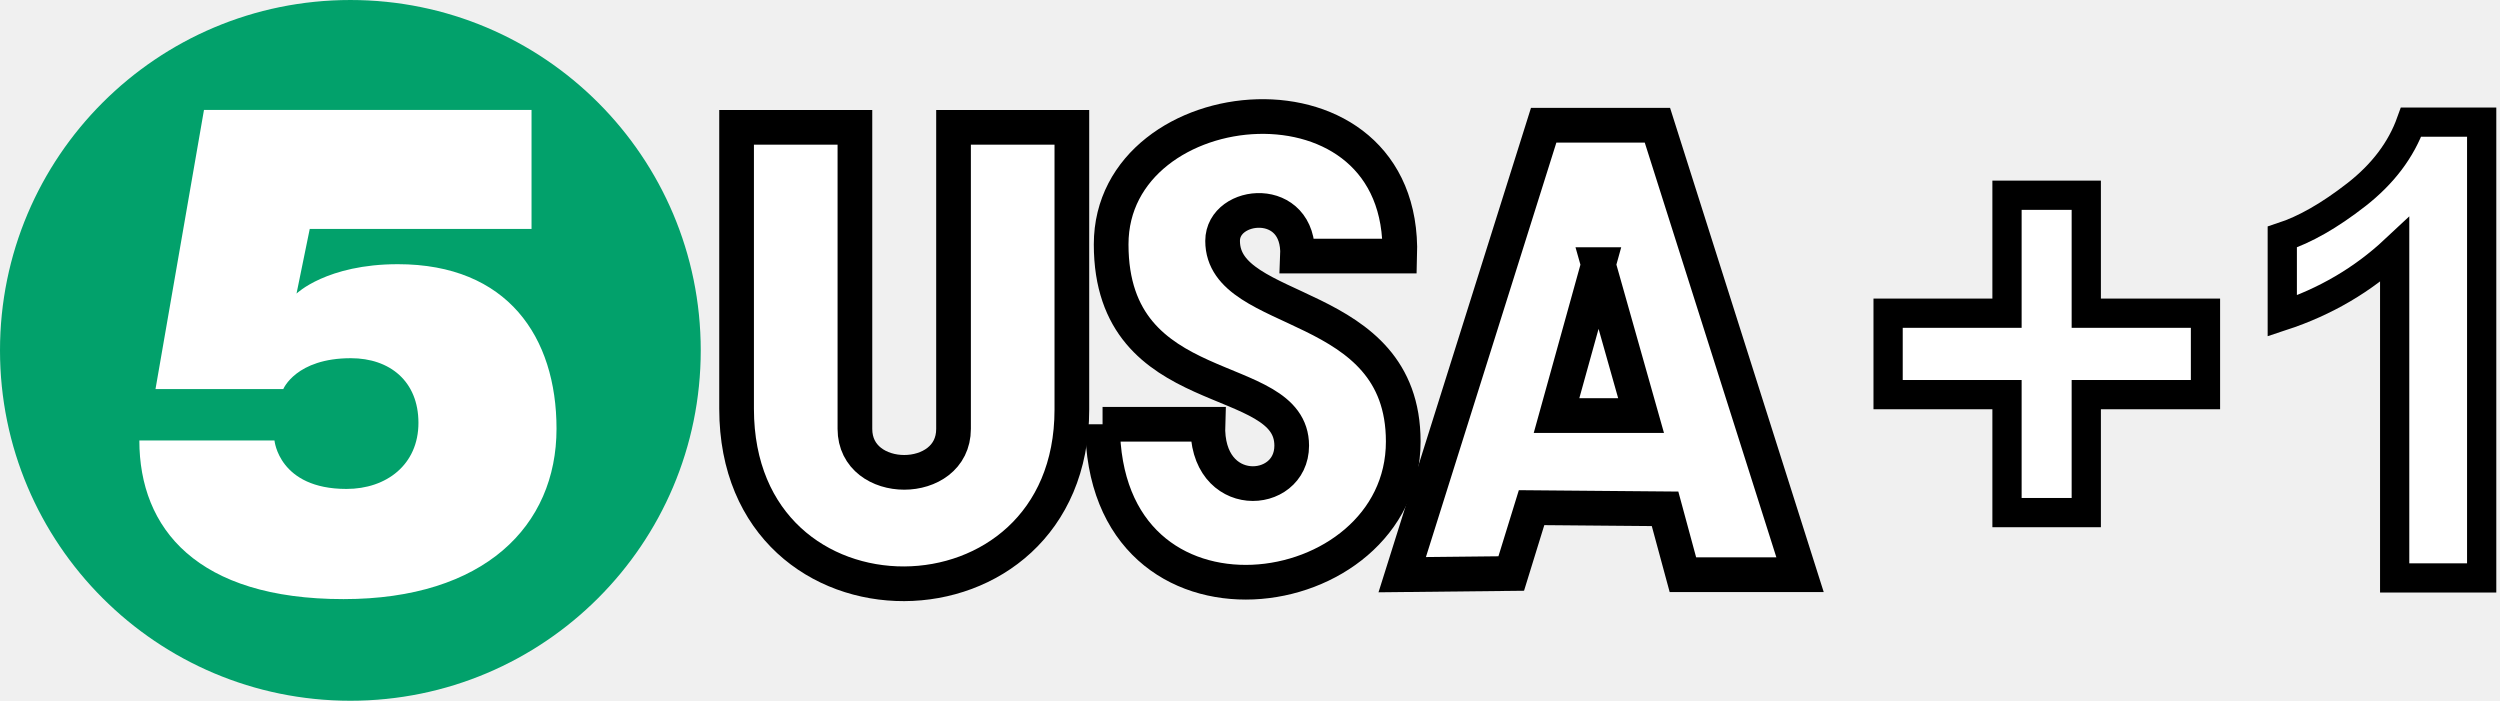
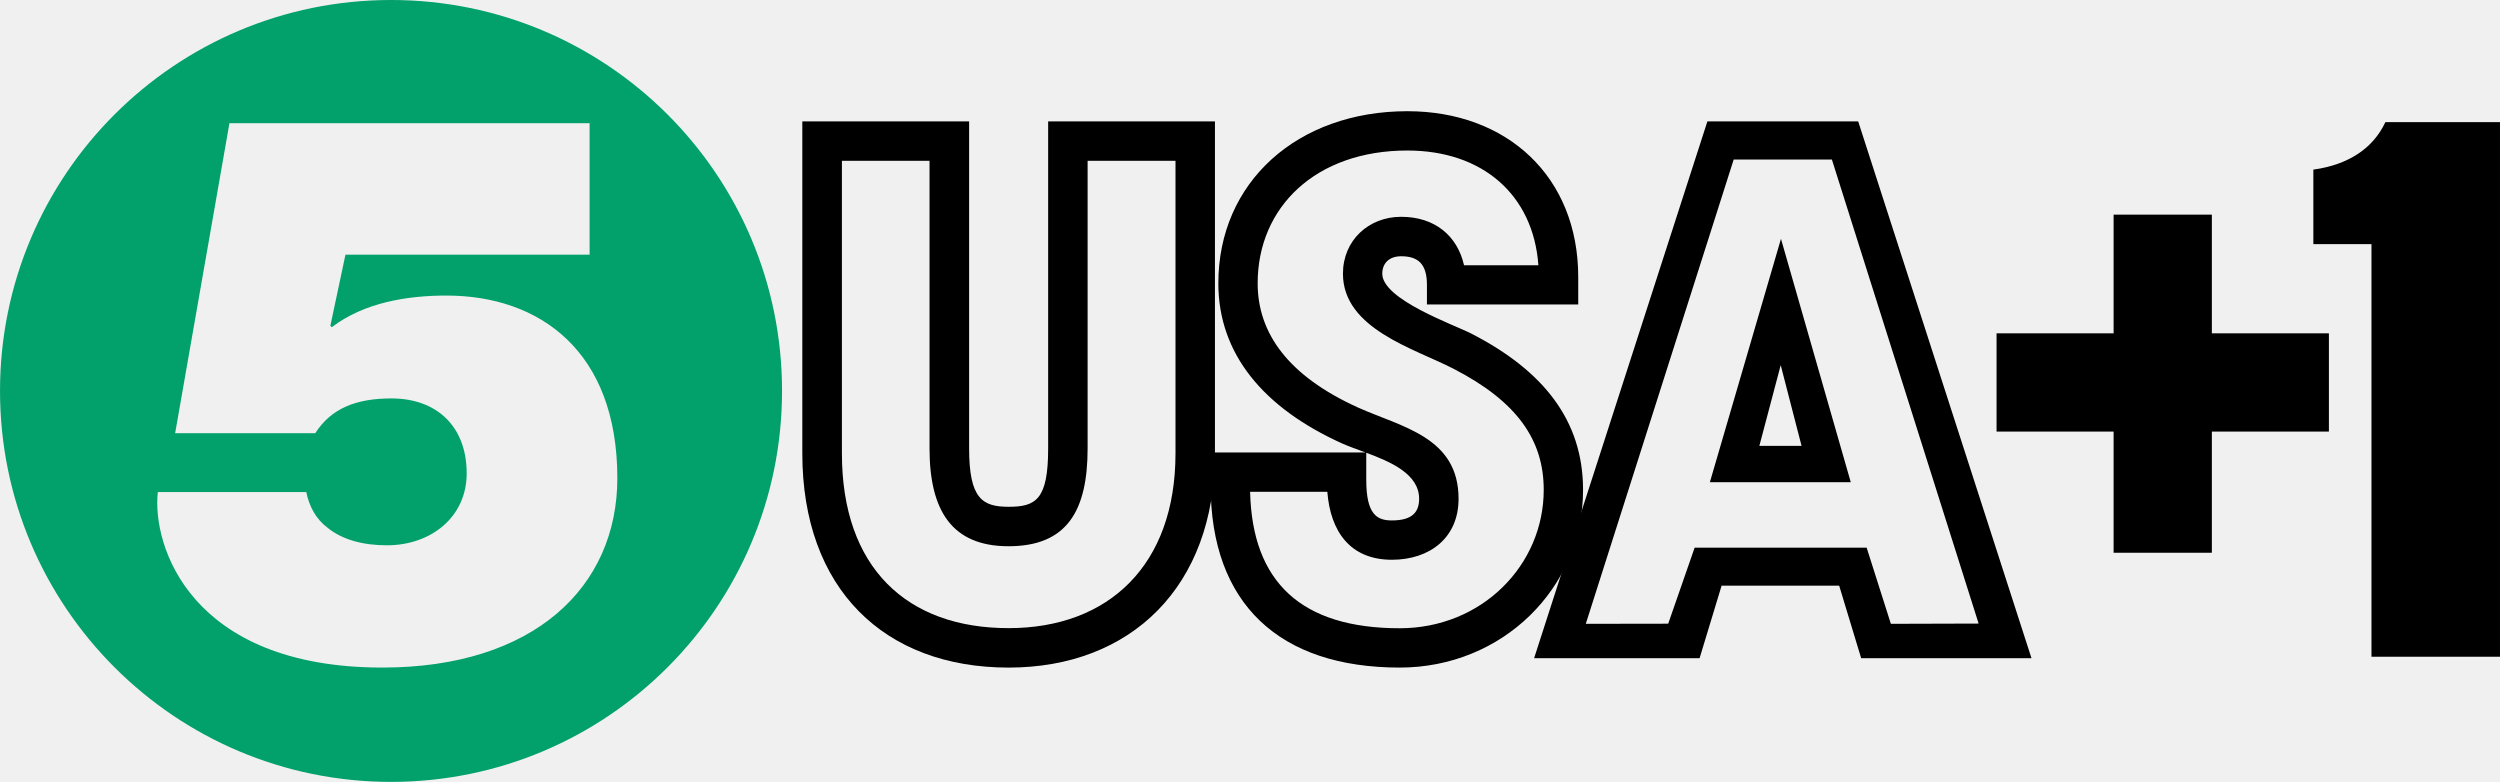
- <svg xmlns="http://www.w3.org/2000/svg" xmlns:xlink="http://www.w3.org/1999/xlink" version="1.1" width="272.37" height="76.344" id="svg2">
-   <defs id="defs4">
-     <radialGradient cx="398.77" cy="184.703" r="34" fx="398.77" fy="184.703" id="radialGradient2970" xlink:href="#linearGradient2933" gradientUnits="userSpaceOnUse" gradientTransform="matrix(-1,-1.06286e-5,-3.26933e-7,-1,802,364.729)" />
-     <radialGradient cx="398.77" cy="184.703" r="34" fx="398.77" fy="184.703" id="radialGradient2939" xlink:href="#linearGradient2933" gradientUnits="userSpaceOnUse" gradientTransform="matrix(-1,-1.06286e-5,-3.26933e-7,-1,802,364.729)" />
-     <linearGradient id="linearGradient2933">
-       <stop id="stop2935" style="stop-color:#cc1d3c;stop-opacity:1" offset="0" />
-       <stop id="stop2957" style="stop-color:#cd1e3b;stop-opacity:1" offset="0.1" />
-       <stop id="stop2955" style="stop-color:#c81e3b;stop-opacity:1" offset="0.2" />
-       <stop id="stop2953" style="stop-color:#c61d3a;stop-opacity:1" offset="0.3" />
-       <stop id="stop2951" style="stop-color:#c41d38;stop-opacity:1" offset="0.397" />
-       <stop id="stop2949" style="stop-color:#c01d38;stop-opacity:1" offset="0.5" />
-       <stop id="stop2947" style="stop-color:#b91b37;stop-opacity:1" offset="0.6" />
-       <stop id="stop2945" style="stop-color:#b21736;stop-opacity:1" offset="0.7" />
-       <stop id="stop2943" style="stop-color:#a51731;stop-opacity:1" offset="0.8" />
-       <stop id="stop2941" style="stop-color:#931129;stop-opacity:1" offset="0.9" />
-       <stop id="stop2937" style="stop-color:#7f0120;stop-opacity:1" offset="1" />
-     </linearGradient>
-   </defs>
-   <g transform="translate(-206.7145,-427.2144)" id="layer1">
-     <rect width="1" height="0" x="157.638" y="288.577" id="rect3372" style="fill:#ff0000;fill-opacity:1;fill-rule:nonzero;stroke:#ff0000;stroke-width:2.8;stroke-linecap:round;stroke-linejoin:miter;stroke-miterlimit:4;stroke-opacity:1;stroke-dasharray:none;stroke-dashoffset:0" />
-     <path d="m 282,358.898 a 16.625,16.625 0 1 1 -33.25,0 16.625,16.625 0 1 1 33.25,0 z" transform="matrix(2.296057,0,0,2.296057,-364.4296,-358.6635)" id="path3067" style="fill:#02a16b;fill-opacity:1;stroke:none" />
-     <path d="m 264.624,452.158 0,-12.963 -35.687,0 -5.281,30.406 13.923,0 c 0,0 1.379,-3.361 7.362,-3.361 4.254,0 7.362,2.525 7.362,7.041 0,4.547 -3.474,7.202 -7.842,7.202 -7.371,0 -7.842,-5.281 -7.842,-5.281 l -14.723,0 c 0,9.625 6.308,17.284 22.245,17.284 15.31,0 23.205,-7.956 23.205,-18.564 0,-9.986 -5.335,-17.924 -17.284,-17.924 -7.75,0 -11.042,3.201 -11.042,3.201 l 1.44,-7.041 24.165,0 z" id="path2922" style="fill:#ffffff;stroke:none" />
-     <path d="m 286.964,461.283 0,-20.198 11.818,0 1.074,0 0,32.858 c 0,6.31 10.744,6.31 10.744,0 l 0,-32.858 12.892,0 0,30.752 c 0,25.138 -36.528,25.502 -36.528,-0.084 l 0,-10.47 z" id="path3414" style="fill:#ffffff;stroke:#000000;stroke-width:3.779;stroke-linecap:butt;stroke-linejoin:miter;stroke-miterlimit:4;stroke-opacity:1;stroke-dasharray:none" />
-     <g transform="matrix(0.1404176,0,0,0.1408932,163.0171,407.9154)" id="g3416" style="fill:#ffffff;stroke:#000000;stroke-width:26.866;stroke-opacity:1">
-       <path d="M 210,92.883 199,93 l 14.273,-45.195 11.477,0 L 239.141,93 l -11.82,0 -1.8,-6.623 -13.469,-0.117 L 210,92.883 z" transform="matrix(7.68955,0,0,7.68955,-131.065,-133.772)" id="path3418" style="fill:#ffffff;stroke:#000000;stroke-width:3.494;stroke-linecap:butt;stroke-linejoin:miter;stroke-miterlimit:4;stroke-opacity:1;stroke-dasharray:none" />
-       <path d="M 218.797,61.823 214.57,77 l 8.531,0 -4.305,-15.177 z" transform="matrix(7.68955,0,0,7.68955,-131.065,-133.772)" id="path3420" style="fill:#ffffff;stroke:#000000;stroke-width:3.494;stroke-linecap:butt;stroke-linejoin:miter;stroke-miterlimit:4;stroke-opacity:1;stroke-dasharray:none" />
-     </g>
-     <path d="m 326.837,473.437 c 0,24.95 32.758,20.275 32.758,1.882 0,-15.86 -19.68,-13.387 -19.68,-21.861 0,-4.279 8.457,-5.107 8.162,1.655 l 11.138,0 c 0.656,-21.564 -31.443,-18.536 -31.443,-1.275 0,17.498 19.672,13.412 19.672,21.929 0,5.613 -9.43,6.134 -9.132,-2.33 -4.205,0 -7.271,0 -11.476,0 z" id="path3422" style="fill:#ffffff;stroke:#000000;stroke-width:3.779;stroke-linecap:butt;stroke-linejoin:miter;stroke-miterlimit:4;stroke-opacity:1;stroke-dasharray:none" />
-     <g id="text3015" style="font-size:69.086px;font-style:normal;font-weight:normal;line-height:125%;letter-spacing:0px;word-spacing:0px;fill:#ffffff;fill-opacity:1;stroke:#000000;stroke-opacity:1;font-family:Sans">
-       <path d="m 425.374,483.061 0,-12.852 -12.954,0 0,-8.872 12.954,0 0,-12.852 8.636,0 0,12.852 12.987,0 0,8.872 -12.987,0 0,12.852 z" id="path3018" style="font-weight:bold;fill:#ffffff;fill-opacity:1;stroke:#000000;stroke-width:3.186;stroke-miterlimit:4;stroke-opacity:1;-inkscape-font-specification:Sans Bold" />
-       <path d="m 477.088,490.178 -9.479,0 0,-35.724 c -3.463,3.238 -7.545,5.634 -12.245,7.185 l 0,-8.602 c 2.474,-0.81 5.161,-2.344 8.062,-4.605 2.901,-2.26 4.891,-4.897 5.971,-7.911 l 7.691,0 z" id="path3020" style="font-weight:bold;fill:#ffffff;fill-opacity:1;stroke:#000000;stroke-width:3.186;stroke-miterlimit:4;stroke-opacity:1;-inkscape-font-specification:Sans Bold" />
-     </g>
+ <svg xmlns="http://www.w3.org/2000/svg" height="187.65" width="600" version="1.1">
+   <defs />
+   <g fill-rule="nonzero" transform="translate(-140.253,558.7491)">
+     <path d="m234.1-558.75c-51.822,0-93.843,41.989-93.843,93.812,0,51.822,42.021,93.843,93.843,93.843,51.839,0,93.843-42.021,93.843-93.843s-42.004-93.812-93.843-93.812zm-38.781,29.562,86.437,0,0,31.562-58.593,0-3.625,17.062,0.344,0.344c7.772-5.924,18.099-7.594,27.5-7.594,22.422,0,41.031,13.365,41.031,43.812,0,26.169-20.052,45.468-56.406,45.468-46.101,0-55.317-29.323-53.874-42.125h35.625c0.717,3.519,2.345,6.481,5.062,8.531,3.603,2.97,8.678,4.25,14.281,4.25,10.683,0,19.156-6.862,19.156-17.25,0-11.325-7.21-18-18.062-18-8.489,0-14.475,2.403-18.281,8.344h-33.625l13.031-74.406z" fill="#02a16b" />
+     <path fill="#000" d="m699.19-455.17-28.093,0,0,29.08-23.578,0,0-29.08-28.093,0,0-23.578,28.093,0,0-28.489,23.578,0,0,28.489,28.093,0,0,23.578z" />
+     <path d="m740.25-401.14-30.844,0,0-99.02-13.949,0,0-17.882c8.447-1.173,14.337-5.105,17.291-11.392h27.502v128.29z" fill="#000" />
+     <path d="m550.03-529.62-41.593,128.84,39.718,0,5.281-17.406,28.218,0,5.281,17.406,40.875,0-41.593-128.84-36.187,0zm6.312,9.156,23.562,0,35.218,111.37-21.062,0.062-5.812-18.281-41.281,0-6.344,18.25-19.781,0.031,35.5-111.44zm11.344,19.031-17.062,58.406,33.812,0-16.75-58.406zm-0.062,30.312,5,19.375-10.125,0,5.125-19.375z" fill="#000" />
+     <path d="m332.81-529.62,0,79.687c0,32.523,19.694,51.406,49.5,51.406,29.485,0,49.531-19.566,49.531-51.406v-79.687h-40.031v78.499c0,12.287-2.951,14-9.5,14-6.262,0-9.469-1.924-9.469-14v-78.499h-40.031zm9.5,9.469,21.031,0,0,69.031c0,14.877,5.34,23.469,18.969,23.469,14,0,18.969-8.473,18.969-23.469v-69.031h21.094v70.218c0,26.768-15.986,41.937-40.062,41.937-24.439,0-40-14.511-40-41.937v-70.218z" fill="#000" />
+     <path d="m478.03-532.06c-26.354,0-45.375,16.966-45.375,41.312,0,16.953,10.846,29.891,29.656,38.406,1.587,0.709,3.578,1.411,5.687,2.188h-37.187v7.937c0,28.32,16.438,43.687,45.375,43.687,24.666,0,44-19.12,44-42.656,0-16.616-9.467-28.566-26.75-37.468-4.127-2.135-21.437-8.187-21.437-14.406,0-2.43,1.586-4.188,4.531-4.188,4.025,0,6.187,1.814,6.187,6.844v4.719h36.312v-6.562c0-24.126-17.093-39.812-41-39.812zm0,9.437c18.076,0,30.222,10.662,31.437,27.531h-17.844c-1.62-7.097-7.035-11.625-15.094-11.625-7.806,0-13.969,5.656-13.969,13.656,0,13.24,17.172,17.968,26.531,22.812,15.316,7.882,21.656,17.138,21.656,29.062,0,18.11-14.883,33.218-34.562,33.218-23.586,0-35.4-11.028-35.906-32.75h18.531c0.751,9.595,5.534,16.312,15.5,16.312,9.08,0,16-5.266,16-14.625,0-14.818-13.551-17.172-24.125-21.906-16.793-7.603-24.094-17.871-24.094-29.812,0-18.304,13.946-31.875,35.937-31.875zm-9.875,72.531c5.992,2.236,12.687,5.138,12.687,11.062,0,3.055-1.502,5.187-6.531,5.187-3.502,0-6.156-1.322-6.156-9.719v-6.531z" fill="#000" />
  </g>
</svg>
